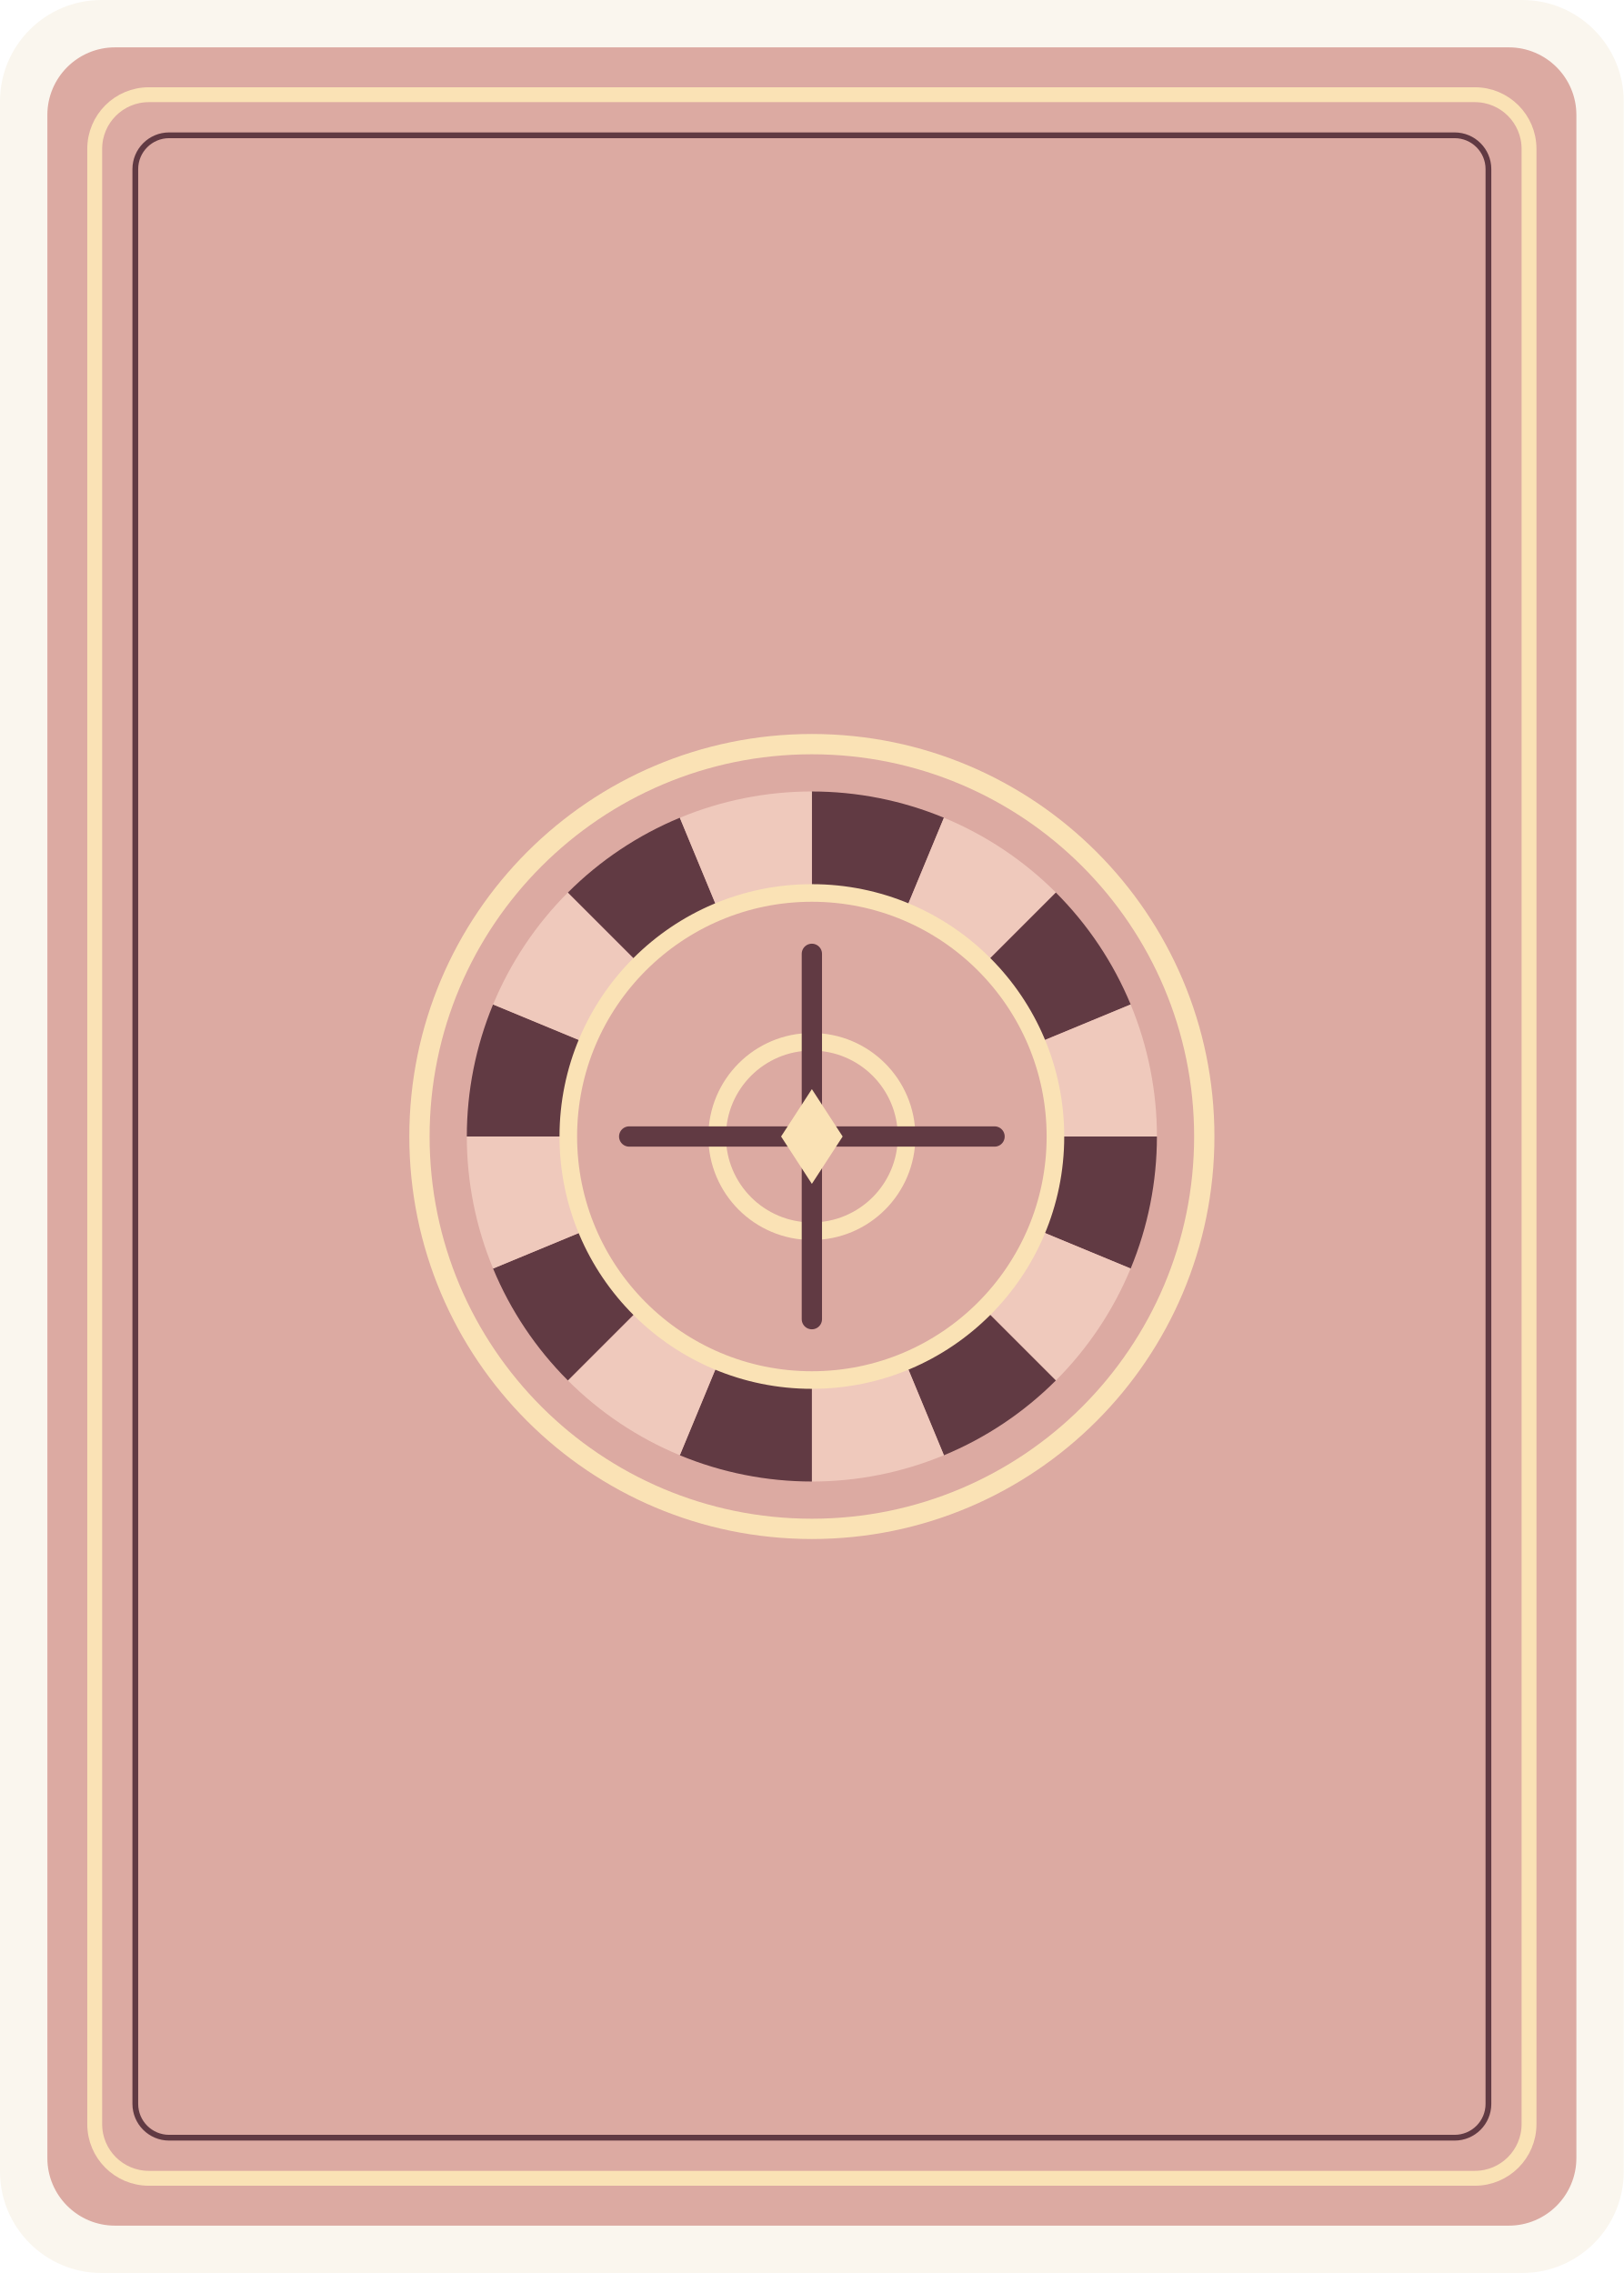
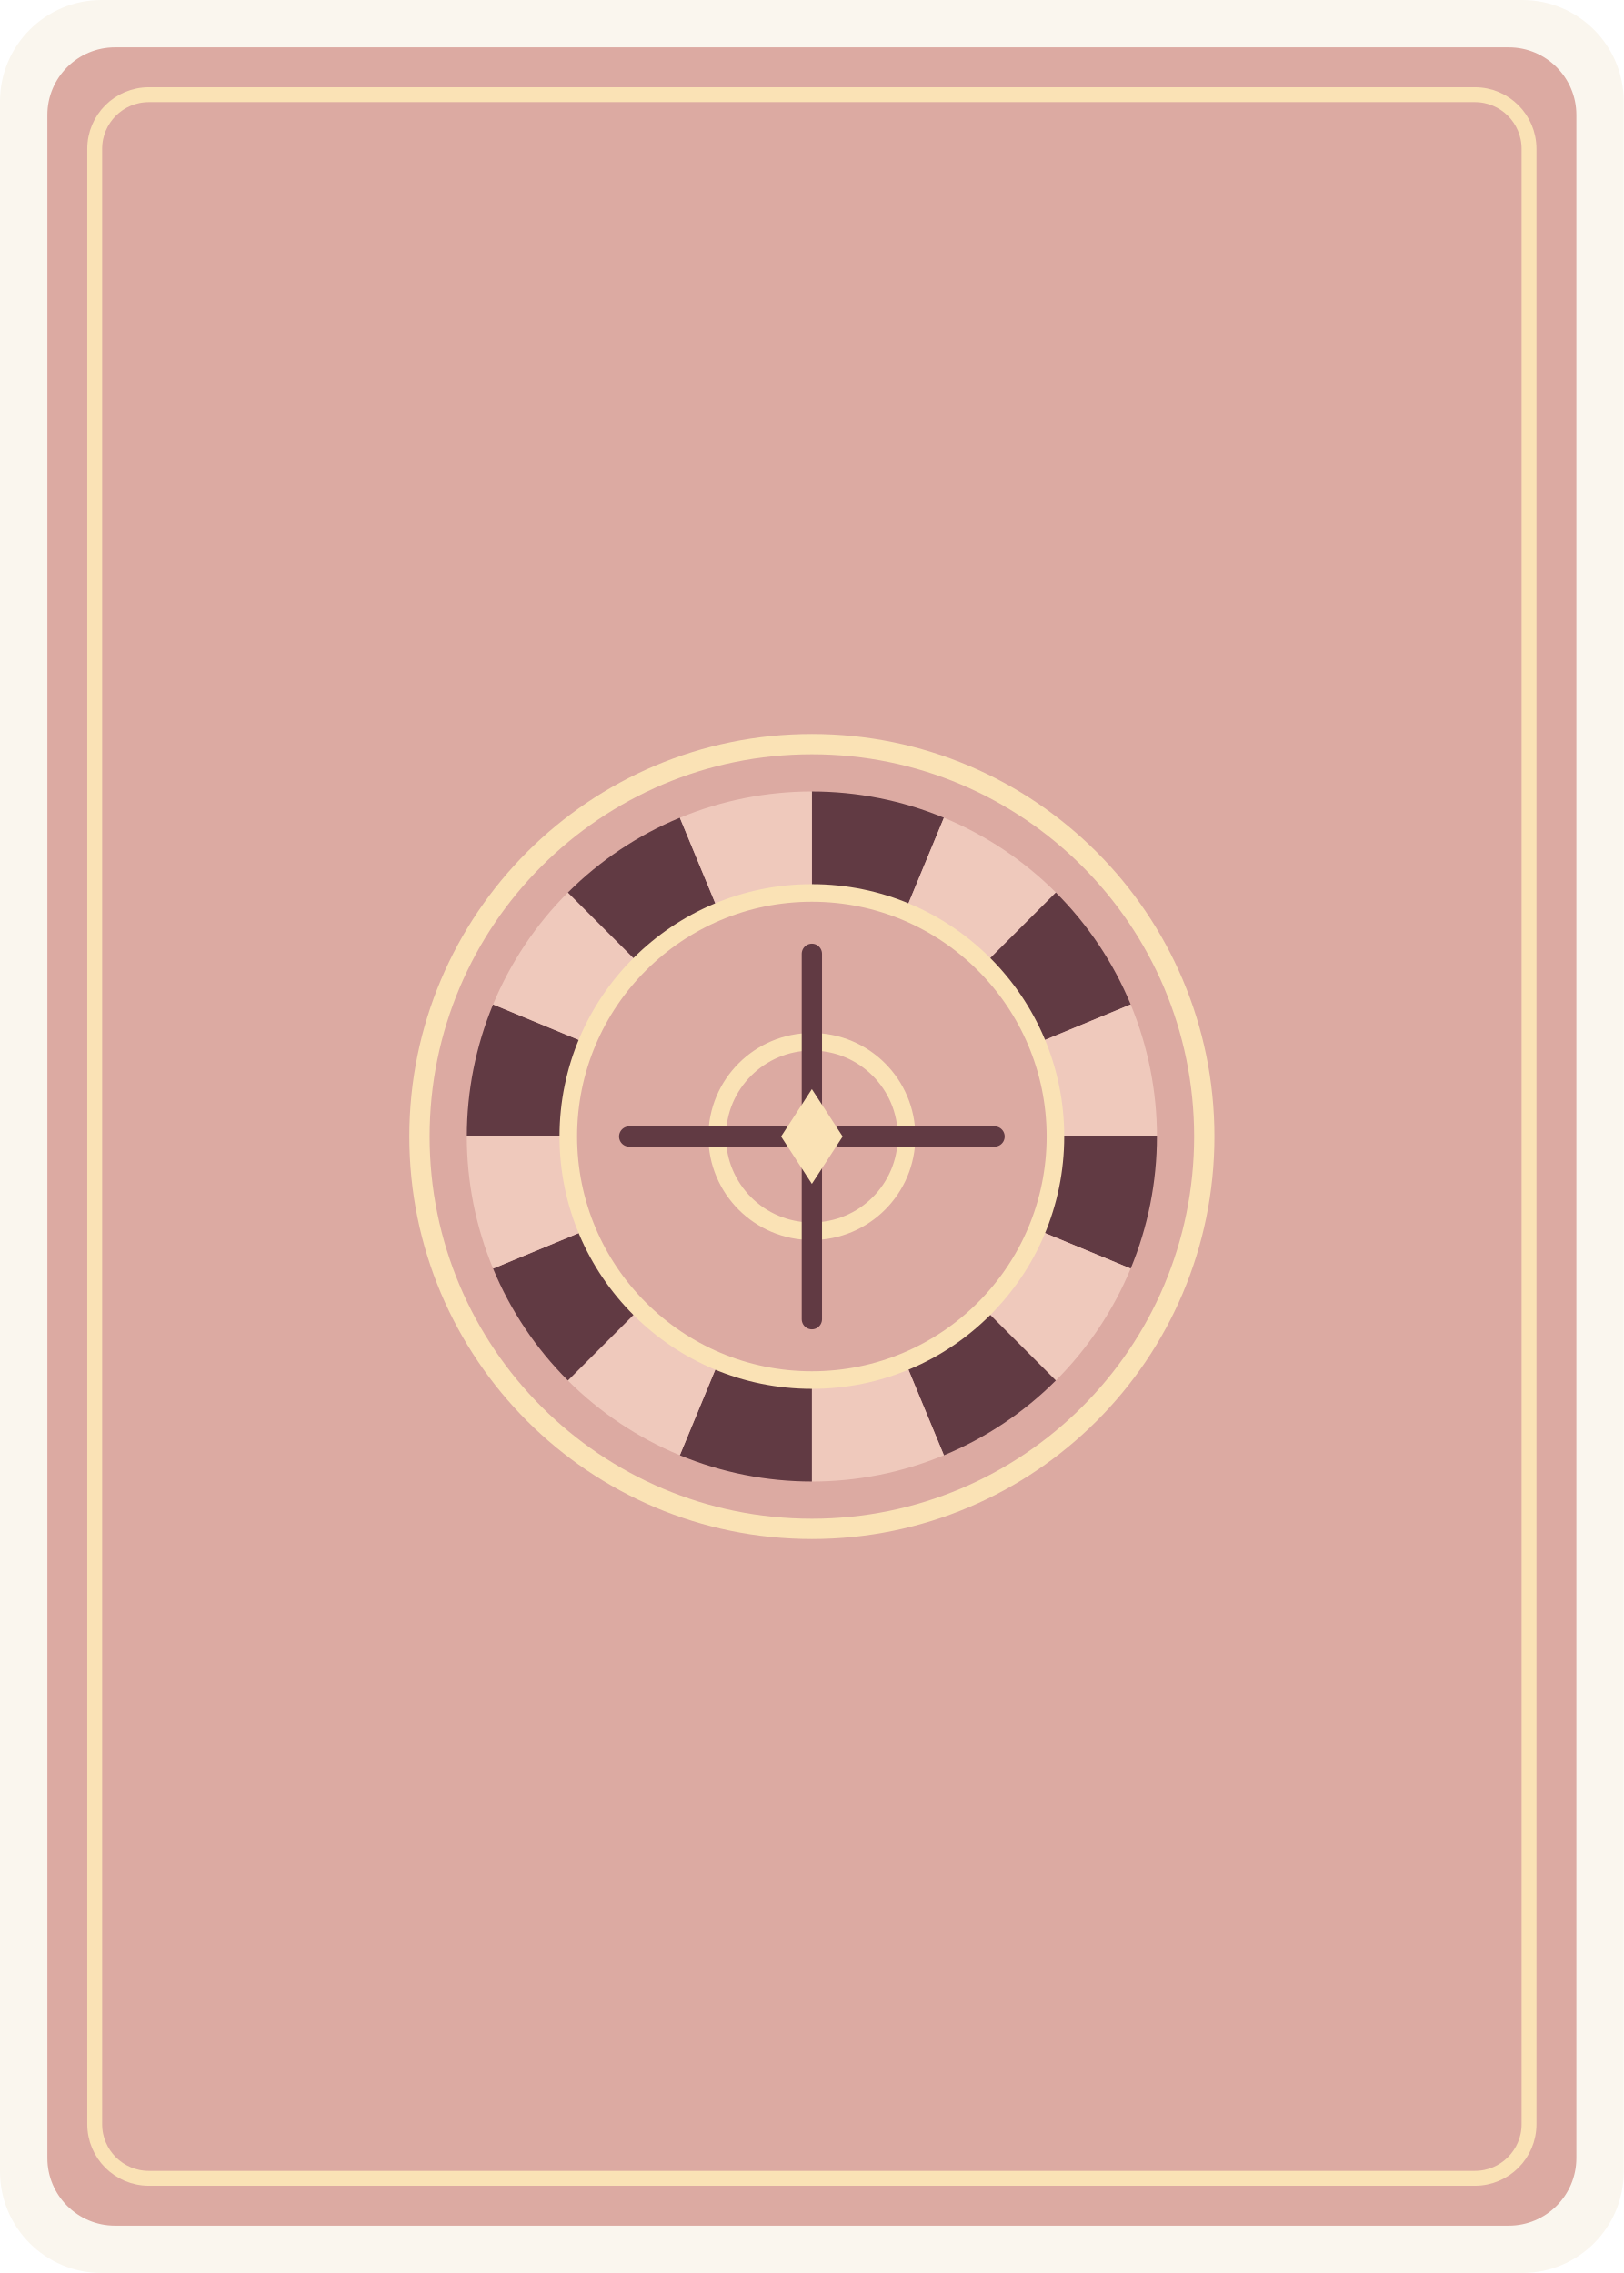
<svg xmlns="http://www.w3.org/2000/svg" width="240" height="336" viewBox="0 0 240 336" role="img" aria-labelledby="title">
  <rect width="240" height="336" rx="15" fill="#FAF6EE" />
  <rect x="7" y="7" width="226" height="322" rx="10" fill="#DCAAA2" />
  <rect x="14" y="14" width="212" height="308" rx="8" fill="none" stroke="#FAE2B5" stroke-width="2.2" />
-   <rect x="20" y="20" width="200" height="296" rx="5" fill="none" stroke="#613A43" stroke-width="0.85" />
  <g transform="translate(120 168)">
    <circle cx="0" cy="0" r="58" fill="none" stroke="#FAE2B5" stroke-width="3" />
    <g transform="rotate(0)">
      <path d="M0 0 0-51A51 51 0 0 1 19.52-47.12Z" fill="#613A43" />
    </g>
    <g transform="rotate(22.5)">
      <path d="M0 0 0-51A51 51 0 0 1 19.52-47.12Z" fill="#EFC9BC" />
    </g>
    <g transform="rotate(45)">
      <path d="M0 0 0-51A51 51 0 0 1 19.52-47.12Z" fill="#613A43" />
    </g>
    <g transform="rotate(67.5)">
      <path d="M0 0 0-51A51 51 0 0 1 19.52-47.12Z" fill="#EFC9BC" />
    </g>
    <g transform="rotate(90)">
      <path d="M0 0 0-51A51 51 0 0 1 19.52-47.12Z" fill="#613A43" />
    </g>
    <g transform="rotate(112.5)">
      <path d="M0 0 0-51A51 51 0 0 1 19.52-47.12Z" fill="#EFC9BC" />
    </g>
    <g transform="rotate(135)">
      <path d="M0 0 0-51A51 51 0 0 1 19.52-47.12Z" fill="#613A43" />
    </g>
    <g transform="rotate(157.5)">
      <path d="M0 0 0-51A51 51 0 0 1 19.52-47.12Z" fill="#EFC9BC" />
    </g>
    <g transform="rotate(180)">
      <path d="M0 0 0-51A51 51 0 0 1 19.52-47.12Z" fill="#613A43" />
    </g>
    <g transform="rotate(202.5)">
      <path d="M0 0 0-51A51 51 0 0 1 19.52-47.12Z" fill="#EFC9BC" />
    </g>
    <g transform="rotate(225)">
      <path d="M0 0 0-51A51 51 0 0 1 19.52-47.12Z" fill="#613A43" />
    </g>
    <g transform="rotate(247.5)">
      <path d="M0 0 0-51A51 51 0 0 1 19.52-47.12Z" fill="#EFC9BC" />
    </g>
    <g transform="rotate(270)">
      <path d="M0 0 0-51A51 51 0 0 1 19.52-47.12Z" fill="#613A43" />
    </g>
    <g transform="rotate(292.5)">
      <path d="M0 0 0-51A51 51 0 0 1 19.52-47.12Z" fill="#EFC9BC" />
    </g>
    <g transform="rotate(315)">
      <path d="M0 0 0-51A51 51 0 0 1 19.52-47.12Z" fill="#613A43" />
    </g>
    <g transform="rotate(337.5)">
      <path d="M0 0 0-51A51 51 0 0 1 19.52-47.12Z" fill="#EFC9BC" />
    </g>
    <circle cx="0" cy="0" r="36" fill="#DCAAA2" stroke="#FAE2B5" stroke-width="2.6" />
    <circle cx="0" cy="0" r="14" fill="#DCAAA2" stroke="#FAE2B5" stroke-width="2.6" />
    <path d="M0-27V27M-27 0H27" stroke="#613A43" stroke-width="3" fill="none" stroke-linecap="round" stroke-linejoin="round" />
    <g transform="translate(0 0)">
      <path d="M0 -7 4.55 0 0 7 -4.55 0Z" fill="#FAE2B5" />
    </g>
  </g>
</svg>
